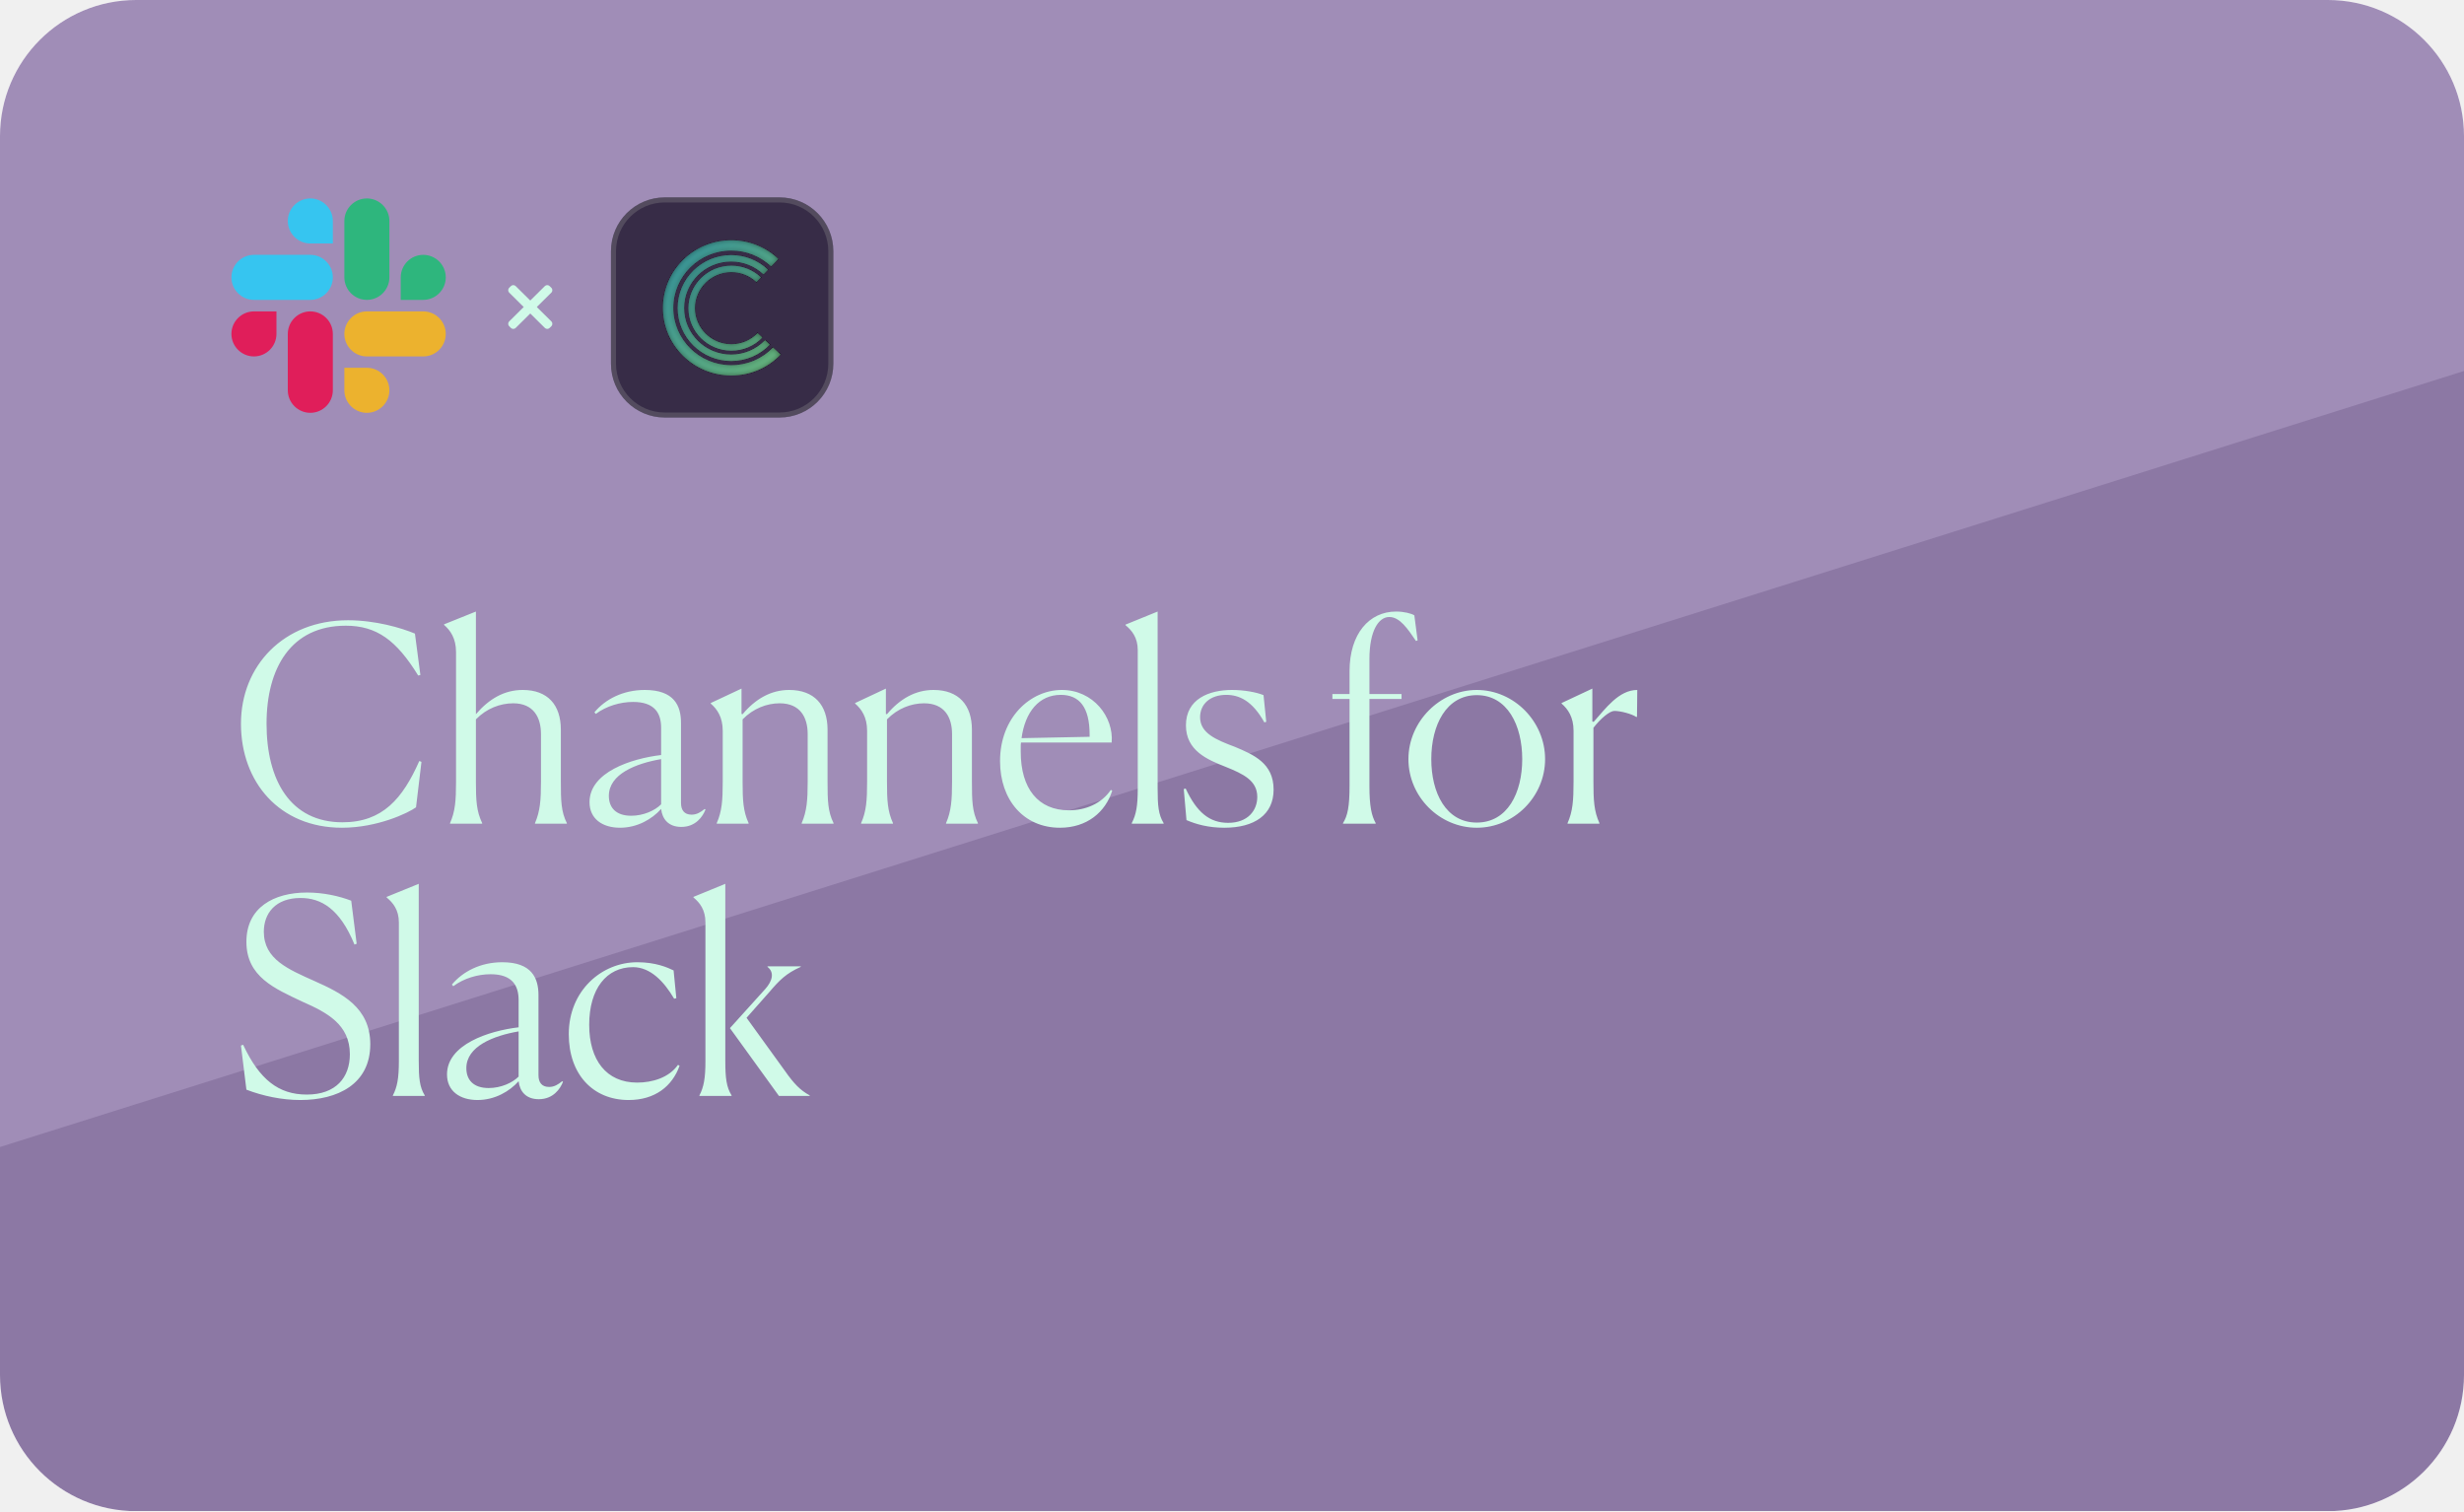
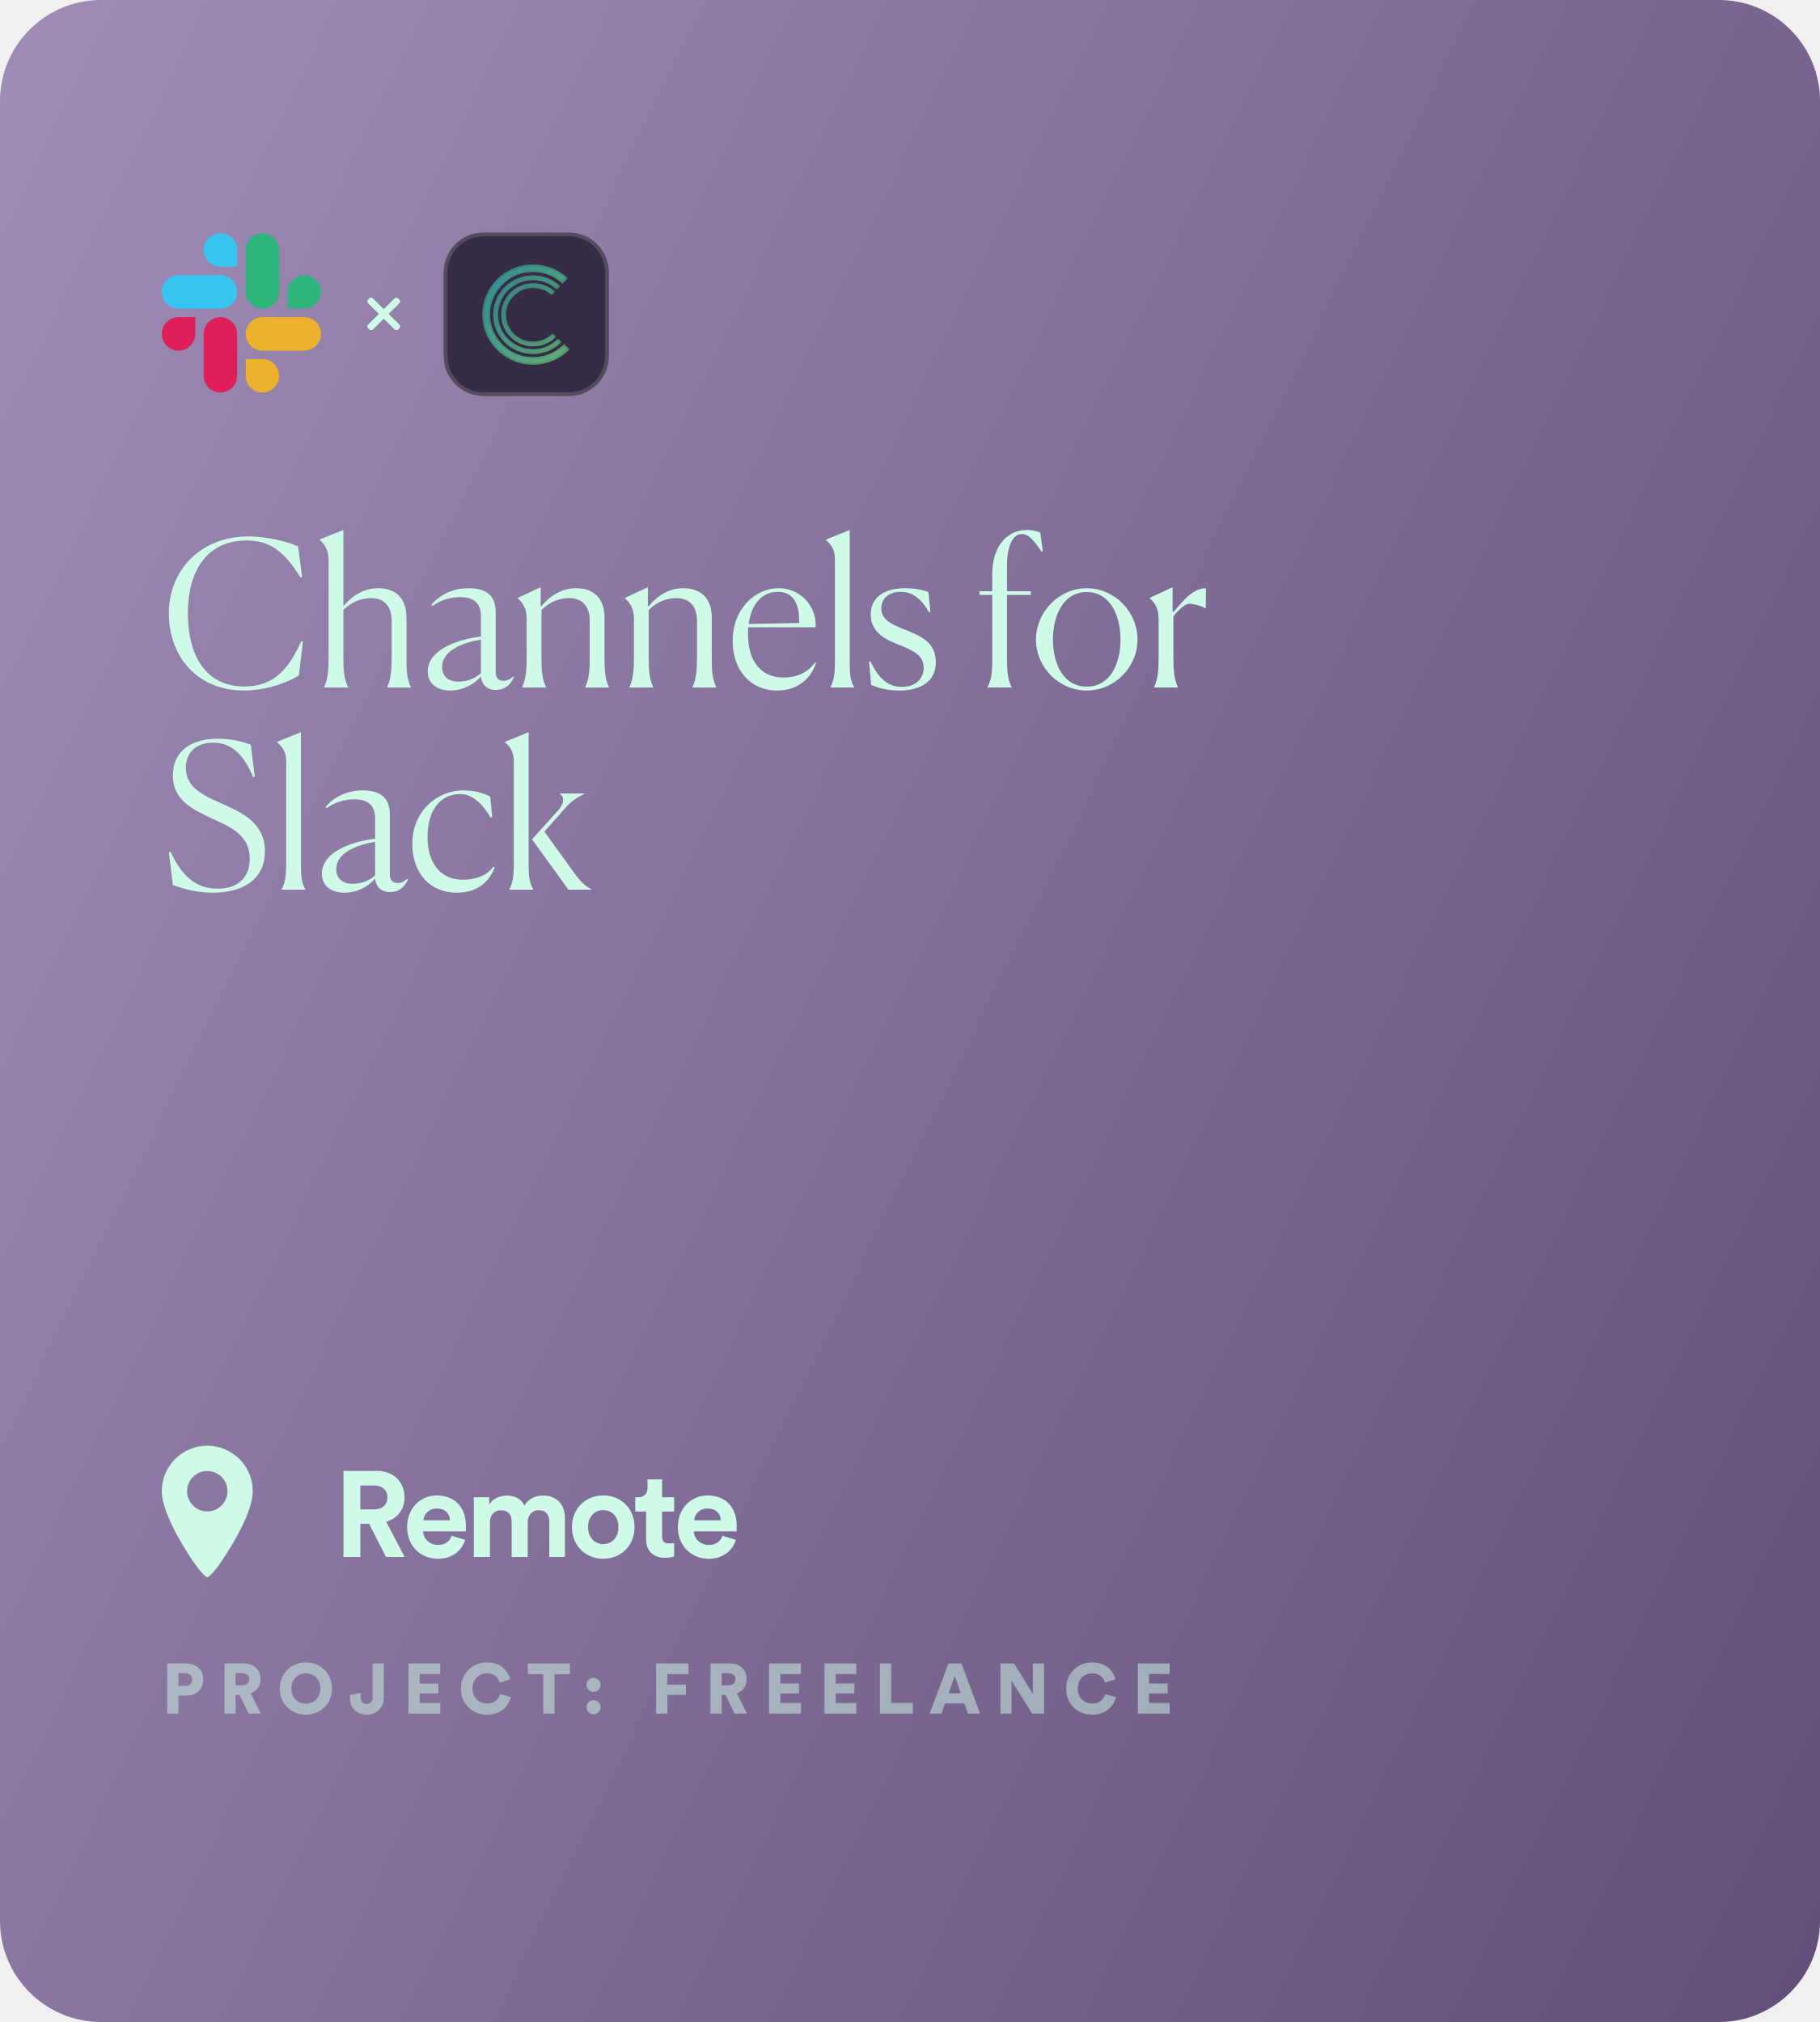
- <svg xmlns="http://www.w3.org/2000/svg" width="362" height="222" viewBox="0 0 362 222" fill="none">
-   <g id="Group 25 Copy 9">
-     <g id="Group 23">
-       <rect id="Mask" width="362" height="222" rx="20" fill="white" />
-       <mask id="mask0" mask-type="alpha" maskUnits="userSpaceOnUse" x="0" y="0" width="362" height="222">
-         <rect id="Mask_2" width="362" height="222" rx="20" fill="white" />
-       </mask>
-       <g mask="url(#mask0)">
-         <g id="Group 23_2">
-           <rect id="Rectangle" width="362" height="222" fill="#8C78A4" />
-           <path id="Gradient BG Copy" fill-rule="evenodd" clip-rule="evenodd" d="M0 0H362V54.5L0 168.5L0 0Z" fill="#A08DB7" />
-         </g>
-       </g>
-     </g>
-     <g id="Group 6">
-       <g id="Group 9">
-         <g id="Group">
-           <g id="Rectangle 13">
-             <rect x="89.762" y="29" width="32.667" height="32.337" rx="7.905" fill="#372C47" />
-             <rect x="90.132" y="29.37" width="31.928" height="31.598" rx="7.535" stroke="#979797" stroke-opacity="0.296" stroke-width="0.739" />
-           </g>
-           <g id="Combined Shape" filter="url(#filter0_bi)">
-             <path fill-rule="evenodd" clip-rule="evenodd" d="M113.296 39.143C111.706 37.642 109.622 36.814 107.428 36.814C102.74 36.814 98.926 40.589 98.926 45.229C98.926 49.87 102.74 53.645 107.428 53.645C109.776 53.645 111.959 52.72 113.572 51.04L114.689 52.091C112.782 54.077 110.2 55.171 107.428 55.171C101.888 55.171 97.384 50.709 97.384 45.229C97.384 39.747 101.891 35.287 107.428 35.287C110.021 35.287 112.482 36.264 114.36 38.041L113.296 39.143ZM107.415 52.082C103.612 52.082 100.519 49.018 100.519 45.254C100.519 41.489 103.612 38.426 107.415 38.426C109.198 38.426 110.887 39.097 112.175 40.318L112.845 39.624C111.375 38.233 109.448 37.467 107.415 37.467C103.078 37.467 99.55 40.961 99.55 45.254C99.55 49.547 103.079 53.04 107.415 53.04C109.588 53.04 111.61 52.184 113.105 50.629L112.401 49.968C111.091 51.331 109.32 52.082 107.415 52.082ZM107.447 39.984C108.826 39.984 110.136 40.504 111.135 41.448L111.804 40.755C110.624 39.639 109.077 39.025 107.447 39.025C103.968 39.025 101.135 41.827 101.135 45.273C101.135 48.717 103.966 51.52 107.447 51.52C109.189 51.52 110.812 50.833 112.011 49.585L111.309 48.925C110.295 49.98 108.923 50.562 107.447 50.562C104.501 50.562 102.104 48.189 102.104 45.273C102.104 42.357 104.501 39.984 107.447 39.984Z" fill="white" fill-opacity="0.2" />
-             <path fill-rule="evenodd" clip-rule="evenodd" d="M113.296 39.143C111.706 37.642 109.622 36.814 107.428 36.814C102.74 36.814 98.926 40.589 98.926 45.229C98.926 49.87 102.74 53.645 107.428 53.645C109.776 53.645 111.959 52.72 113.572 51.04L114.689 52.091C112.782 54.077 110.2 55.171 107.428 55.171C101.888 55.171 97.384 50.709 97.384 45.229C97.384 39.747 101.891 35.287 107.428 35.287C110.021 35.287 112.482 36.264 114.36 38.041L113.296 39.143ZM107.415 52.082C103.612 52.082 100.519 49.018 100.519 45.254C100.519 41.489 103.612 38.426 107.415 38.426C109.198 38.426 110.887 39.097 112.175 40.318L112.845 39.624C111.375 38.233 109.448 37.467 107.415 37.467C103.078 37.467 99.55 40.961 99.55 45.254C99.55 49.547 103.079 53.04 107.415 53.04C109.588 53.04 111.61 52.184 113.105 50.629L112.401 49.968C111.091 51.331 109.32 52.082 107.415 52.082ZM107.447 39.984C108.826 39.984 110.136 40.504 111.135 41.448L111.804 40.755C110.624 39.639 109.077 39.025 107.447 39.025C103.968 39.025 101.135 41.827 101.135 45.273C101.135 48.717 103.966 51.52 107.447 51.52C109.189 51.52 110.812 50.833 112.011 49.585L111.309 48.925C110.295 49.98 108.923 50.562 107.447 50.562C104.501 50.562 102.104 48.189 102.104 45.273C102.104 42.357 104.501 39.984 107.447 39.984Z" fill="url(#paint0_linear)" fill-opacity="0.75" />
-           </g>
-         </g>
-         <g id="Slack_Mark">
-           <g id="Group_2">
-             <path id="Path" d="M40.616 49.054C40.616 50.875 39.129 52.362 37.308 52.362C35.487 52.362 34 50.875 34 49.054C34 47.233 35.487 45.746 37.308 45.746H40.616V49.054Z" fill="#E01E5A" />
-             <path id="Path_2" d="M42.283 49.054C42.283 47.233 43.77 45.746 45.591 45.746C47.412 45.746 48.899 47.233 48.899 49.054V57.337C48.899 59.158 47.412 60.645 45.591 60.645C43.77 60.645 42.283 59.158 42.283 57.337V49.054Z" fill="#E01E5A" />
-           </g>
-           <g id="Group_3">
-             <path id="Path_3" d="M45.591 35.77C43.77 35.77 42.283 34.283 42.283 32.462C42.283 30.642 43.77 29.154 45.591 29.154C47.412 29.154 48.899 30.642 48.899 32.462V35.77H45.591Z" fill="#36C5F0" />
-             <path id="Path_4" d="M45.591 37.438C47.412 37.438 48.899 38.925 48.899 40.746C48.899 42.566 47.412 44.054 45.591 44.054H37.308C35.487 44.054 34 42.566 34 40.746C34 38.925 35.487 37.438 37.308 37.438H45.591Z" fill="#36C5F0" />
-           </g>
-           <g id="Group_4">
-             <path id="Path_5" d="M58.875 40.746C58.875 38.925 60.362 37.438 62.183 37.438C64.004 37.438 65.491 38.925 65.491 40.746C65.491 42.566 64.004 44.054 62.183 44.054H58.875V40.746Z" fill="#2EB67D" />
-             <path id="Path_6" d="M57.208 40.746C57.208 42.566 55.721 44.054 53.9 44.054C52.079 44.054 50.592 42.566 50.592 40.746V32.462C50.592 30.642 52.079 29.154 53.9 29.154C55.721 29.154 57.208 30.642 57.208 32.462V40.746Z" fill="#2EB67D" />
-           </g>
-           <g id="Group_5">
-             <path id="Path_7" d="M53.9 54.029C55.721 54.029 57.208 55.517 57.208 57.337C57.208 59.158 55.721 60.645 53.9 60.645C52.079 60.645 50.592 59.158 50.592 57.337V54.029H53.9Z" fill="#ECB22E" />
-             <path id="Path_8" d="M53.9 52.362C52.079 52.362 50.592 50.875 50.592 49.054C50.592 47.233 52.079 45.746 53.9 45.746H62.183C64.004 45.746 65.491 47.233 65.491 49.054C65.491 50.875 64.004 52.362 62.183 52.362H53.9Z" fill="#ECB22E" />
-           </g>
-         </g>
-         <g id="Group 5">
-           <path id="Close" fill-rule="evenodd" clip-rule="evenodd" d="M75.412 42.397L77.905 44.865L80.399 42.397L80.638 42.633L78.144 45.102L80.638 47.57L80.399 47.807L77.905 45.338L75.412 47.807L75.173 47.57L77.666 45.102L75.173 42.633L75.412 42.397Z" fill="#D0FAE8" stroke="#D0FAE8" stroke-width="1.016" stroke-linejoin="round" />
-         </g>
-       </g>
-     </g>
-     <path id="Channels for Slack" d="M61.12 118.6L61.92 111.92L61.6 111.8C59.16 117.32 56.2 120.8 50.32 120.8C42.64 120.8 39.16 114.6 39.16 106.32C39.16 98.12 42.76 91.92 50.8 91.92C55.32 91.92 58.24 94.04 61.44 99.24L61.76 99.16L60.96 93.08C58.96 92.24 55.16 91.12 51.12 91.12C41.68 91.12 35.4 97.8 35.4 106.32C35.4 114.88 41.04 121.6 50.24 121.6C55.44 121.6 59.96 119.44 61.12 118.6ZM66.118 121H70.838V120.92C69.998 119.16 69.918 117.56 69.918 114.84V105.68C71.478 104.08 73.478 103.32 75.398 103.32C78.398 103.32 79.478 105.4 79.478 107.84V114.84C79.478 117.52 79.358 119.16 78.598 120.92V121H83.278V120.92C82.438 119.24 82.398 117.64 82.398 114.84V107.2C82.398 103.56 80.478 101.36 76.798 101.36C74.078 101.36 71.838 102.68 69.918 104.92V89.84L65.238 91.72V91.8C66.158 92.6 66.998 93.76 66.998 95.8V114.84C66.998 117.6 66.878 119.2 66.118 120.92V121ZM92.73 119.84C90.49 119.84 89.45 118.64 89.45 116.92C89.45 113.72 93.41 112.16 97.13 111.52V118.16C96.21 119.08 94.53 119.84 92.73 119.84ZM100.09 121.48C102.21 121.48 103.25 119.96 103.65 118.92L103.53 118.84C102.93 119.32 102.37 119.68 101.61 119.68C100.49 119.68 100.05 118.96 100.05 117.96V106.2C100.05 103.68 99.05 101.36 94.73 101.36C91.53 101.36 88.93 102.72 87.33 104.64L87.53 104.88C89.09 103.72 91.13 103.12 93.01 103.12C96.21 103.12 97.13 104.8 97.13 106.92V110.92C92.73 111.44 86.61 113.44 86.61 117.84C86.61 120.28 88.49 121.6 91.09 121.6C93.65 121.6 95.81 120.32 97.13 118.84C97.29 120.32 98.21 121.48 100.09 121.48ZM109.98 121V120.92C109.18 119.16 109.1 117.56 109.1 114.8V105.68C110.66 104.08 112.66 103.32 114.54 103.32C117.58 103.32 118.66 105.4 118.66 107.84V114.84C118.66 117.52 118.54 119.16 117.78 120.92V121H122.46V120.92C121.62 119.2 121.58 117.64 121.58 114.8V107.2C121.58 103.56 119.62 101.36 115.94 101.36C113.26 101.36 110.98 102.68 109.1 104.92L108.94 104.88V101.16L104.42 103.28V103.36C105.34 104.16 106.18 105.32 106.18 107.36V114.84C106.18 117.6 106.06 119.2 105.3 120.92V121H109.98ZM131.191 121V120.92C130.391 119.16 130.311 117.56 130.311 114.8V105.68C131.871 104.08 133.871 103.32 135.751 103.32C138.791 103.32 139.871 105.4 139.871 107.84V114.84C139.871 117.52 139.751 119.16 138.991 120.92V121H143.671V120.92C142.831 119.2 142.791 117.64 142.791 114.8V107.2C142.791 103.56 140.831 101.36 137.151 101.36C134.471 101.36 132.191 102.68 130.311 104.92L130.151 104.88V101.16L125.631 103.28V103.36C126.551 104.16 127.391 105.32 127.391 107.36V114.84C127.391 117.6 127.271 119.2 126.511 120.92V121H131.191ZM163.402 116.16L163.202 116.04C161.802 118.08 159.482 119.04 157.042 119.04C152.522 119.04 149.962 115.84 149.962 110.44V109.76C149.962 109.52 149.962 109.28 150.002 109.08H163.322C163.642 105.36 160.642 101.36 156.002 101.36C151.362 101.36 146.922 105.44 146.922 111.8C146.922 117.56 150.442 121.6 155.722 121.6C159.682 121.6 162.402 119.32 163.402 116.16ZM155.842 102.08C158.602 102.08 160.082 103.92 160.082 107.92V108.24L150.082 108.44C150.602 104.6 152.642 102.08 155.842 102.08ZM166.274 120.92V121H170.954V120.92C170.194 119.68 170.074 118.36 170.074 115.84V89.84L165.354 91.76V91.84C166.274 92.6 167.154 93.64 167.154 95.52V115.88C167.154 118.4 166.914 119.68 166.274 120.92ZM186.032 106.04L185.632 102.12C184.552 101.68 182.752 101.36 180.992 101.36C177.632 101.36 174.232 102.68 174.232 106.56C174.232 110.28 177.392 111.6 180.032 112.64C182.712 113.72 184.712 114.68 184.712 117.08C184.712 119.04 183.352 120.88 180.432 120.88C177.712 120.88 175.832 119.36 174.192 115.84L173.912 115.92L174.312 120.48C175.712 121.08 177.512 121.6 179.872 121.6C184.312 121.6 187.112 119.68 187.112 116C187.112 112.12 184.192 110.88 181.432 109.72C178.672 108.68 176.312 107.72 176.312 105.36C176.312 103.44 177.792 102.08 180.152 102.08C182.072 102.08 183.992 102.96 185.752 106.12L186.032 106.04ZM197.309 120.92V121H202.109V120.92C201.509 119.84 201.189 118.48 201.189 115.44V102.68H205.909V101.96H201.189V96.84C201.189 92.72 202.509 90.64 204.109 90.64C205.669 90.64 206.829 92.4 208.029 94.16L208.269 94.08L207.789 90.4C207.349 90.12 206.269 89.84 205.109 89.84C201.149 89.84 198.269 93.12 198.269 98.6V101.96H195.749V102.68H198.269V115.44C198.269 118.48 197.989 119.84 197.309 120.92ZM216.959 121.6C222.439 121.6 226.999 117.04 226.999 111.52C226.999 106 222.439 101.36 216.959 101.36C211.559 101.36 206.919 106 206.919 111.52C206.919 117.04 211.479 121.6 216.959 121.6ZM216.959 120.84C212.439 120.84 210.279 116.48 210.279 111.52C210.279 106.52 212.479 102.12 216.959 102.12C221.439 102.12 223.639 106.52 223.639 111.52C223.639 116.48 221.479 120.84 216.959 120.84ZM230.3 120.92V121H234.98V120.92C234.18 119.16 234.1 117.56 234.1 114.8V106.92C235.18 105.52 236.5 104.44 237.18 104.44C238.1 104.44 239.74 104.88 240.38 105.32H240.5L240.54 101.36C237.82 101.36 235.86 104.12 234.14 106.04L233.94 106V101.16L229.42 103.28V103.36C230.34 104.16 231.18 105.32 231.18 107.36V114.84C231.18 117.6 231.06 119.2 230.3 120.92ZM52.4 138.64L51.6 132.32C49.84 131.64 47.52 131.12 45.12 131.12C40.16 131.12 36.2 133.36 36.2 138.36C36.2 143.52 40.4 145.24 44.44 147.16C48.08 148.76 51.4 150.52 51.4 154.88C51.4 158.28 49.36 160.8 45.08 160.8C40.92 160.8 38.12 158.6 35.72 153.48L35.4 153.6L36.2 160.08C38.6 161 41.4 161.6 44.12 161.6C49.6 161.6 54.4 159.28 54.4 153.4C54.4 148 50.24 145.92 46.2 144.12C42.36 142.4 38.76 140.92 38.76 136.88C38.76 134.16 40.48 131.92 44.16 131.92C47.16 131.92 49.92 133.48 52.08 138.76L52.4 138.64ZM57.72 160.92V161H62.4V160.92C61.64 159.68 61.52 158.36 61.52 155.84V129.84L56.8 131.76V131.84C57.72 132.6 58.6 133.64 58.6 135.52V155.88C58.6 158.4 58.36 159.68 57.72 160.92ZM71.793 159.84C69.552 159.84 68.513 158.64 68.513 156.92C68.513 153.72 72.472 152.16 76.192 151.52V158.16C75.272 159.08 73.593 159.84 71.793 159.84ZM79.153 161.48C81.272 161.48 82.312 159.96 82.713 158.92L82.593 158.84C81.993 159.32 81.433 159.68 80.672 159.68C79.552 159.68 79.112 158.96 79.112 157.96V146.2C79.112 143.68 78.112 141.36 73.793 141.36C70.593 141.36 67.993 142.72 66.392 144.64L66.593 144.88C68.153 143.72 70.192 143.12 72.073 143.12C75.272 143.12 76.192 144.8 76.192 146.92V150.92C71.793 151.44 65.672 153.44 65.672 157.84C65.672 160.28 67.552 161.6 70.153 161.6C72.713 161.6 74.873 160.32 76.192 158.84C76.353 160.32 77.272 161.48 79.153 161.48ZM99.842 156.56L99.602 156.44C98.282 158.32 95.842 159.04 93.602 159.04C89.082 159.04 86.562 155.72 86.562 150.56C86.562 145.24 89.122 142.08 93.002 142.08C95.562 142.08 97.562 144.2 99.042 146.72L99.362 146.64L98.962 142.56C98.042 142.12 96.322 141.36 93.642 141.36C88.362 141.36 83.562 145.56 83.562 151.92C83.562 157.84 87.122 161.6 92.362 161.6C96.202 161.6 98.762 159.6 99.842 156.56ZM102.759 160.92V161H107.479V160.92C106.719 159.68 106.559 158.36 106.559 155.84V129.84L101.879 131.76V131.84C102.799 132.6 103.639 133.64 103.639 135.52V155.88C103.639 158.4 103.399 159.68 102.759 160.92ZM114.439 161H118.959V160.92C117.559 160.16 116.639 159.2 115.319 157.32L109.679 149.52L113.079 145.68C114.479 144.04 115.479 143 117.639 142.04V141.96H112.759V142.04C113.839 142.88 113.439 144.16 112.439 145.28L107.239 151.04L114.439 161Z" fill="#D0FAE8" />
+ <svg xmlns="http://www.w3.org/2000/svg" width="360" height="400" viewBox="0 0 360 400" fill="none">
+   <rect width="360" height="400" rx="20" fill="url(#paint0_linear)" />
+   <rect x="87.762" y="46" width="32.667" height="32.337" rx="7.905" fill="#372C47" />
+   <rect x="88.132" y="46.37" width="31.928" height="31.598" rx="7.535" stroke="#979797" stroke-opacity="0.296" stroke-width="0.739" />
+   <g filter="url(#filter0_bi)">
+     <path fill-rule="evenodd" clip-rule="evenodd" d="M111.296 56.143C109.706 54.642 107.622 53.814 105.427 53.814C100.74 53.814 96.926 57.589 96.926 62.229C96.926 66.87 100.74 70.645 105.427 70.645C107.776 70.645 109.959 69.72 111.572 68.04L112.689 69.091C110.782 71.077 108.2 72.171 105.427 72.171C99.888 72.171 95.384 67.709 95.384 62.229C95.384 56.747 99.891 52.287 105.427 52.287C108.021 52.287 110.482 53.264 112.36 55.041L111.296 56.143ZM105.415 69.082C101.612 69.082 98.519 66.018 98.519 62.254C98.519 58.489 101.612 55.426 105.415 55.426C107.197 55.426 108.887 56.097 110.175 57.318L110.845 56.624C109.375 55.233 107.447 54.467 105.415 54.467C101.078 54.467 97.55 57.961 97.55 62.254C97.55 66.547 101.079 70.04 105.415 70.04C107.588 70.04 109.61 69.184 111.105 67.629L110.401 66.968C109.091 68.331 107.32 69.082 105.415 69.082ZM105.447 56.984C106.826 56.984 108.135 57.504 109.135 58.448L109.804 57.755C108.624 56.639 107.077 56.025 105.447 56.025C101.968 56.025 99.135 58.827 99.135 62.273C99.135 65.717 101.966 68.52 105.447 68.52C107.189 68.52 108.812 67.833 110.011 66.585L109.309 65.925C108.295 66.98 106.923 67.562 105.447 67.562C102.501 67.562 100.104 65.189 100.104 62.273C100.104 59.357 102.501 56.984 105.447 56.984Z" fill="white" fill-opacity="0.2" />
+     <path fill-rule="evenodd" clip-rule="evenodd" d="M111.296 56.143C109.706 54.642 107.622 53.814 105.427 53.814C100.74 53.814 96.926 57.589 96.926 62.229C96.926 66.87 100.74 70.645 105.427 70.645C107.776 70.645 109.959 69.72 111.572 68.04L112.689 69.091C110.782 71.077 108.2 72.171 105.427 72.171C99.888 72.171 95.384 67.709 95.384 62.229C95.384 56.747 99.891 52.287 105.427 52.287C108.021 52.287 110.482 53.264 112.36 55.041L111.296 56.143ZM105.415 69.082C101.612 69.082 98.519 66.018 98.519 62.254C98.519 58.489 101.612 55.426 105.415 55.426C107.197 55.426 108.887 56.097 110.175 57.318L110.845 56.624C109.375 55.233 107.447 54.467 105.415 54.467C101.078 54.467 97.55 57.961 97.55 62.254C97.55 66.547 101.079 70.04 105.415 70.04C107.588 70.04 109.61 69.184 111.105 67.629L110.401 66.968C109.091 68.331 107.32 69.082 105.415 69.082ZM105.447 56.984C106.826 56.984 108.135 57.504 109.135 58.448L109.804 57.755C108.624 56.639 107.077 56.025 105.447 56.025C101.968 56.025 99.135 58.827 99.135 62.273C99.135 65.717 101.966 68.52 105.447 68.52C107.189 68.52 108.812 67.833 110.011 66.585L109.309 65.925C108.295 66.98 106.923 67.562 105.447 67.562C102.501 67.562 100.104 65.189 100.104 62.273C100.104 59.357 102.501 56.984 105.447 56.984Z" fill="url(#paint1_linear)" fill-opacity="0.75" />
  </g>
+   <path d="M38.616 66.054C38.616 67.875 37.129 69.362 35.308 69.362C33.487 69.362 32 67.875 32 66.054C32 64.234 33.487 62.746 35.308 62.746H38.616V66.054Z" fill="#E01E5A" />
+   <path d="M40.283 66.054C40.283 64.234 41.771 62.746 43.591 62.746C45.412 62.746 46.9 64.234 46.9 66.054V74.337C46.9 76.158 45.412 77.645 43.591 77.645C41.771 77.645 40.283 76.158 40.283 74.337V66.054Z" fill="#E01E5A" />
+   <path d="M43.591 52.77C41.771 52.77 40.283 51.283 40.283 49.462C40.283 47.642 41.771 46.154 43.591 46.154C45.412 46.154 46.9 47.642 46.9 49.462V52.77H43.591Z" fill="#36C5F0" />
+   <path d="M43.591 54.438C45.412 54.438 46.899 55.925 46.899 57.746C46.899 59.566 45.412 61.054 43.591 61.054H35.308C33.487 61.054 32 59.566 32 57.746C32 55.925 33.487 54.438 35.308 54.438H43.591Z" fill="#36C5F0" />
+   <path d="M56.875 57.746C56.875 55.925 58.362 54.438 60.183 54.438C62.004 54.438 63.491 55.925 63.491 57.746C63.491 59.566 62.004 61.054 60.183 61.054H56.875V57.746Z" fill="#2EB67D" />
+   <path d="M55.208 57.746C55.208 59.566 53.721 61.054 51.9 61.054C50.079 61.054 48.592 59.566 48.592 57.746V49.462C48.592 47.642 50.079 46.154 51.9 46.154C53.721 46.154 55.208 47.642 55.208 49.462V57.746Z" fill="#2EB67D" />
+   <path d="M51.9 71.029C53.721 71.029 55.208 72.517 55.208 74.337C55.208 76.158 53.721 77.645 51.9 77.645C50.079 77.645 48.592 76.158 48.592 74.337V71.029H51.9Z" fill="#ECB22E" />
+   <path d="M51.9 69.362C50.079 69.362 48.592 67.875 48.592 66.054C48.592 64.234 50.079 62.746 51.9 62.746H60.183C62.004 62.746 63.491 64.234 63.491 66.054C63.491 67.875 62.004 69.362 60.183 69.362H51.9Z" fill="#ECB22E" />
+   <path fill-rule="evenodd" clip-rule="evenodd" d="M73.411 59.397L75.905 61.865L78.399 59.397L78.638 59.633L76.144 62.102L78.638 64.57L78.399 64.807L75.905 62.338L73.411 64.807L73.172 64.57L75.666 62.102L73.172 59.633L73.411 59.397Z" fill="#D0FAE8" stroke="#D0FAE8" stroke-width="1.016" stroke-linejoin="round" />
+   <path d="M59.12 133.6L59.92 126.92L59.6 126.8C57.16 132.32 54.2 135.8 48.32 135.8C40.64 135.8 37.16 129.6 37.16 121.32C37.16 113.12 40.76 106.92 48.8 106.92C53.32 106.92 56.24 109.04 59.44 114.24L59.76 114.16L58.96 108.08C56.96 107.24 53.16 106.12 49.12 106.12C39.68 106.12 33.4 112.8 33.4 121.32C33.4 129.88 39.04 136.6 48.24 136.6C53.44 136.6 57.96 134.44 59.12 133.6ZM64.118 136H68.838V135.92C67.998 134.16 67.918 132.56 67.918 129.84V120.68C69.478 119.08 71.478 118.32 73.398 118.32C76.398 118.32 77.478 120.4 77.478 122.84V129.84C77.478 132.52 77.358 134.16 76.598 135.92V136H81.278V135.92C80.438 134.24 80.398 132.64 80.398 129.84V122.2C80.398 118.56 78.478 116.36 74.798 116.36C72.078 116.36 69.838 117.68 67.918 119.92V104.84L63.238 106.72V106.8C64.158 107.6 64.998 108.76 64.998 110.8V129.84C64.998 132.6 64.878 134.2 64.118 135.92V136ZM90.73 134.84C88.49 134.84 87.45 133.64 87.45 131.92C87.45 128.72 91.41 127.16 95.13 126.52V133.16C94.21 134.08 92.53 134.84 90.73 134.84ZM98.09 136.48C100.21 136.48 101.25 134.96 101.65 133.92L101.53 133.84C100.93 134.32 100.37 134.68 99.61 134.68C98.49 134.68 98.05 133.96 98.05 132.96V121.2C98.05 118.68 97.05 116.36 92.73 116.36C89.53 116.36 86.93 117.72 85.33 119.64L85.53 119.88C87.09 118.72 89.13 118.12 91.01 118.12C94.21 118.12 95.13 119.8 95.13 121.92V125.92C90.73 126.44 84.61 128.44 84.61 132.84C84.61 135.28 86.49 136.6 89.09 136.6C91.65 136.6 93.81 135.32 95.13 133.84C95.29 135.32 96.21 136.48 98.09 136.48ZM107.98 136V135.92C107.18 134.16 107.1 132.56 107.1 129.8V120.68C108.66 119.08 110.66 118.32 112.54 118.32C115.58 118.32 116.66 120.4 116.66 122.84V129.84C116.66 132.52 116.54 134.16 115.78 135.92V136H120.46V135.92C119.62 134.2 119.58 132.64 119.58 129.8V122.2C119.58 118.56 117.62 116.36 113.94 116.36C111.26 116.36 108.98 117.68 107.1 119.92L106.94 119.88V116.16L102.42 118.28V118.36C103.34 119.16 104.18 120.32 104.18 122.36V129.84C104.18 132.6 104.06 134.2 103.3 135.92V136H107.98ZM129.191 136V135.92C128.391 134.16 128.311 132.56 128.311 129.8V120.68C129.871 119.08 131.871 118.32 133.751 118.32C136.791 118.32 137.871 120.4 137.871 122.84V129.84C137.871 132.52 137.751 134.16 136.991 135.92V136H141.671V135.92C140.831 134.2 140.791 132.64 140.791 129.8V122.2C140.791 118.56 138.831 116.36 135.151 116.36C132.471 116.36 130.191 117.68 128.311 119.92L128.151 119.88V116.16L123.631 118.28V118.36C124.551 119.16 125.391 120.32 125.391 122.36V129.84C125.391 132.6 125.271 134.2 124.511 135.92V136H129.191ZM161.402 131.16L161.202 131.04C159.802 133.08 157.482 134.04 155.042 134.04C150.522 134.04 147.962 130.84 147.962 125.44V124.76C147.962 124.52 147.962 124.28 148.002 124.08H161.322C161.642 120.36 158.642 116.36 154.002 116.36C149.362 116.36 144.922 120.44 144.922 126.8C144.922 132.56 148.442 136.6 153.722 136.6C157.682 136.6 160.402 134.32 161.402 131.16ZM153.842 117.08C156.602 117.08 158.082 118.92 158.082 122.92V123.24L148.082 123.44C148.602 119.6 150.642 117.08 153.842 117.08ZM164.274 135.92V136H168.954V135.92C168.194 134.68 168.074 133.36 168.074 130.84V104.84L163.354 106.76V106.84C164.274 107.6 165.154 108.64 165.154 110.52V130.88C165.154 133.4 164.914 134.68 164.274 135.92ZM184.032 121.04L183.632 117.12C182.552 116.68 180.752 116.36 178.992 116.36C175.632 116.36 172.232 117.68 172.232 121.56C172.232 125.28 175.392 126.6 178.032 127.64C180.712 128.72 182.712 129.68 182.712 132.08C182.712 134.04 181.352 135.88 178.432 135.88C175.712 135.88 173.832 134.36 172.192 130.84L171.912 130.92L172.312 135.48C173.712 136.08 175.512 136.6 177.872 136.6C182.312 136.6 185.112 134.68 185.112 131C185.112 127.12 182.192 125.88 179.432 124.72C176.672 123.68 174.312 122.72 174.312 120.36C174.312 118.44 175.792 117.08 178.152 117.08C180.072 117.08 181.992 117.96 183.752 121.12L184.032 121.04ZM195.309 135.92V136H200.109V135.92C199.509 134.84 199.189 133.48 199.189 130.44V117.68H203.909V116.96H199.189V111.84C199.189 107.72 200.509 105.64 202.109 105.64C203.669 105.64 204.829 107.4 206.029 109.16L206.269 109.08L205.789 105.4C205.349 105.12 204.269 104.84 203.109 104.84C199.149 104.84 196.269 108.12 196.269 113.6V116.96H193.749V117.68H196.269V130.44C196.269 133.48 195.989 134.84 195.309 135.92ZM214.959 136.6C220.439 136.6 224.999 132.04 224.999 126.52C224.999 121 220.439 116.36 214.959 116.36C209.559 116.36 204.919 121 204.919 126.52C204.919 132.04 209.479 136.6 214.959 136.6ZM214.959 135.84C210.439 135.84 208.279 131.48 208.279 126.52C208.279 121.52 210.479 117.12 214.959 117.12C219.439 117.12 221.639 121.52 221.639 126.52C221.639 131.48 219.479 135.84 214.959 135.84ZM228.3 135.92V136H232.98V135.92C232.18 134.16 232.1 132.56 232.1 129.8V121.92C233.18 120.52 234.5 119.44 235.18 119.44C236.1 119.44 237.74 119.88 238.38 120.32H238.5L238.54 116.36C235.82 116.36 233.86 119.12 232.14 121.04L231.94 121V116.16L227.42 118.28V118.36C228.34 119.16 229.18 120.32 229.18 122.36V129.84C229.18 132.6 229.06 134.2 228.3 135.92ZM50.4 153.64L49.6 147.32C47.84 146.64 45.52 146.12 43.12 146.12C38.16 146.12 34.2 148.36 34.2 153.36C34.2 158.52 38.4 160.24 42.44 162.16C46.08 163.76 49.4 165.52 49.4 169.88C49.4 173.28 47.36 175.8 43.08 175.8C38.92 175.8 36.12 173.6 33.72 168.48L33.4 168.6L34.2 175.08C36.6 176 39.4 176.6 42.12 176.6C47.6 176.6 52.4 174.28 52.4 168.4C52.4 163 48.24 160.92 44.2 159.12C40.36 157.4 36.76 155.92 36.76 151.88C36.76 149.16 38.48 146.92 42.16 146.92C45.16 146.92 47.92 148.48 50.08 153.76L50.4 153.64ZM55.72 175.92V176H60.4V175.92C59.64 174.68 59.52 173.36 59.52 170.84V144.84L54.8 146.76V146.84C55.72 147.6 56.6 148.64 56.6 150.52V170.88C56.6 173.4 56.36 174.68 55.72 175.92ZM69.793 174.84C67.552 174.84 66.513 173.64 66.513 171.92C66.513 168.72 70.472 167.16 74.192 166.52V173.16C73.272 174.08 71.593 174.84 69.793 174.84ZM77.153 176.48C79.272 176.48 80.312 174.96 80.713 173.92L80.593 173.84C79.993 174.32 79.433 174.68 78.672 174.68C77.552 174.68 77.112 173.96 77.112 172.96V161.2C77.112 158.68 76.112 156.36 71.793 156.36C68.593 156.36 65.993 157.72 64.392 159.64L64.593 159.88C66.153 158.72 68.192 158.12 70.073 158.12C73.272 158.12 74.192 159.8 74.192 161.92V165.92C69.793 166.44 63.672 168.44 63.672 172.84C63.672 175.28 65.552 176.6 68.153 176.6C70.713 176.6 72.873 175.32 74.192 173.84C74.353 175.32 75.272 176.48 77.153 176.48ZM97.842 171.56L97.602 171.44C96.282 173.32 93.842 174.04 91.602 174.04C87.082 174.04 84.562 170.72 84.562 165.56C84.562 160.24 87.122 157.08 91.002 157.08C93.562 157.08 95.562 159.2 97.042 161.72L97.362 161.64L96.962 157.56C96.042 157.12 94.322 156.36 91.642 156.36C86.362 156.36 81.562 160.56 81.562 166.92C81.562 172.84 85.122 176.6 90.362 176.6C94.202 176.6 96.762 174.6 97.842 171.56ZM100.759 175.92V176H105.479V175.92C104.719 174.68 104.559 173.36 104.559 170.84V144.84L99.879 146.76V146.84C100.799 147.6 101.639 148.64 101.639 150.52V170.88C101.639 173.4 101.399 174.68 100.759 175.92ZM112.439 176H116.959V175.92C115.559 175.16 114.639 174.2 113.319 172.32L107.679 164.52L111.079 160.68C112.479 159.04 113.479 158 115.639 157.04V156.96H110.759V157.04C111.839 157.88 111.439 159.16 110.439 160.28L105.239 166.04L112.439 176Z" fill="#D0FAE8" />
+   <path d="M35.304 333.526V330.992H36.592C37.432 330.992 38.006 331.468 38.006 332.266C38.006 333.036 37.432 333.526 36.592 333.526H35.304ZM36.816 335.43C38.832 335.43 40.218 334.128 40.218 332.252C40.218 330.404 38.832 329.074 36.816 329.074H33.078V339H35.29V335.43H36.816ZM49.17 339H51.606L49.59 334.982C50.808 334.548 51.55 333.526 51.55 332.182C51.55 330.418 50.29 329.074 48.33 329.074H44.396V339H46.608V335.304H47.392L49.17 339ZM46.608 333.4V330.992H47.91C48.82 330.992 49.31 331.454 49.31 332.196C49.31 332.896 48.82 333.4 47.91 333.4H46.608ZM57.64 334.03C57.64 331.958 59.124 331.02 60.51 331.02C61.882 331.02 63.366 331.958 63.366 334.03C63.366 336.102 61.882 337.026 60.51 337.026C59.124 337.026 57.64 336.102 57.64 334.03ZM55.344 334.044C55.344 337.18 57.71 339.21 60.51 339.21C63.296 339.21 65.662 337.18 65.662 334.044C65.662 330.894 63.296 328.864 60.51 328.864C57.71 328.864 55.344 330.894 55.344 334.044ZM69.24 335.934C69.24 337.908 70.599 339.21 72.558 339.21C74.532 339.21 75.918 337.698 75.918 335.892V329.074H73.707V335.836C73.707 336.578 73.272 337.11 72.544 337.11C71.9 337.11 71.341 336.704 71.341 335.822V334.912L69.24 335.276V335.934ZM87.096 339V336.9H83.008V334.996H86.704V333.05H83.008V331.16H87.082V329.074H80.796V339H87.096ZM96.322 339.21C99.402 339.21 100.718 337.11 101.04 335.738L98.926 335.136C98.73 335.85 98.044 336.998 96.322 336.998C94.838 336.998 93.466 335.92 93.466 334.058C93.466 331.972 94.964 331.02 96.294 331.02C98.044 331.02 98.674 332.182 98.828 332.868L100.914 332.21C100.592 330.782 99.276 328.864 96.294 328.864C93.522 328.864 91.17 330.964 91.17 334.058C91.17 337.152 93.466 339.21 96.322 339.21ZM112.74 331.188V329.074H104.41V331.188H107.462V339H109.674V331.188H112.74ZM116.001 337.726C116.001 338.468 116.631 339.126 117.401 339.126C118.157 339.126 118.801 338.468 118.801 337.726C118.801 336.956 118.157 336.326 117.401 336.326C116.631 336.326 116.001 336.956 116.001 337.726ZM116.001 333.316C116.001 334.058 116.631 334.716 117.401 334.716C118.157 334.716 118.801 334.058 118.801 333.316C118.801 332.546 118.157 331.916 117.401 331.916C116.631 331.916 116.001 332.546 116.001 333.316ZM132.008 339V335.29H135.676V333.274H131.994V331.174H136.18V329.074H129.782V339H132.008ZM145.313 339H147.749L145.733 334.982C146.951 334.548 147.693 333.526 147.693 332.182C147.693 330.418 146.433 329.074 144.473 329.074H140.539V339H142.751V335.304H143.535L145.313 339ZM142.751 333.4V330.992H144.053C144.963 330.992 145.453 331.454 145.453 332.196C145.453 332.896 144.963 333.4 144.053 333.4H142.751ZM158.43 339V336.9H154.342V334.996H158.038V333.05H154.342V331.16H158.416V329.074H152.13V339H158.43ZM169.392 339V336.9H165.304V334.996H169V333.05H165.304V331.16H169.378V329.074H163.092V339H169.392ZM180.55 339V336.886H176.266V329.074H174.054V339H180.55ZM191.461 339H193.869L190.173 329.074H187.611L183.873 339H186.197L186.911 336.984H190.747L191.461 339ZM188.857 331.538L190.047 334.968H187.639L188.857 331.538ZM206.516 339V329.074H204.304V335.108L200.58 329.074H197.892V339H200.09V332.476L204.178 339H206.516ZM216.03 339.21C219.11 339.21 220.426 337.11 220.748 335.738L218.634 335.136C218.438 335.85 217.752 336.998 216.03 336.998C214.546 336.998 213.174 335.92 213.174 334.058C213.174 331.972 214.672 331.02 216.002 331.02C217.752 331.02 218.382 332.182 218.536 332.868L220.622 332.21C220.3 330.782 218.984 328.864 216.002 328.864C213.23 328.864 210.878 330.964 210.878 334.058C210.878 337.152 213.174 339.21 216.03 339.21ZM231.367 339V336.9H227.279V334.996H230.975V333.05H227.279V331.16H231.353V329.074H225.067V339H231.367Z" fill="#D0FAE8" fill-opacity="0.5" />
+   <path d="M76.344 308H80.04L76.392 301.04C78.624 300.392 80.016 298.592 80.016 296.216C80.016 293.264 77.904 290.984 74.592 290.984H67.944V308H71.28V301.448H73.008L76.344 308ZM71.28 298.592V293.864H73.968C75.648 293.864 76.632 294.8 76.632 296.24C76.632 297.632 75.648 298.592 73.968 298.592H71.28ZM83.744 300.752C83.816 299.672 84.728 298.424 86.384 298.424C88.208 298.424 88.976 299.576 89.024 300.752H83.744ZM89.336 303.824C88.952 304.88 88.136 305.624 86.648 305.624C85.064 305.624 83.744 304.496 83.672 302.936H92.12C92.12 302.888 92.168 302.408 92.168 301.952C92.168 298.16 89.984 295.832 86.336 295.832C83.312 295.832 80.528 298.28 80.528 302.048C80.528 306.032 83.384 308.36 86.624 308.36C89.528 308.36 91.4 306.656 92 304.616L89.336 303.824ZM96.913 308V301.088C96.913 299.792 97.73 298.76 99.121 298.76C100.562 298.76 101.21 299.72 101.21 300.992V308H104.378V301.088C104.378 299.816 105.194 298.76 106.562 298.76C108.026 298.76 108.65 299.72 108.65 300.992V308H111.746V300.344C111.746 297.176 109.658 295.856 107.474 295.856C105.914 295.856 104.666 296.384 103.73 297.824C103.13 296.552 101.834 295.856 100.226 295.856C98.93 295.856 97.418 296.48 96.769 297.632V296.192H93.722V308H96.913ZM119.323 305.456C117.763 305.456 116.323 304.304 116.323 302.096C116.323 299.864 117.763 298.736 119.323 298.736C120.883 298.736 122.323 299.864 122.323 302.096C122.323 304.328 120.883 305.456 119.323 305.456ZM119.323 295.832C115.795 295.832 113.131 298.448 113.131 302.096C113.131 305.72 115.795 308.36 119.323 308.36C122.851 308.36 125.515 305.72 125.515 302.096C125.515 298.448 122.851 295.832 119.323 295.832ZM130.964 292.664H128.084V294.32C128.084 295.376 127.508 296.192 126.26 296.192H125.66V299.024H127.796V304.52C127.796 306.8 129.236 308.168 131.54 308.168C132.476 308.168 133.052 308 133.34 307.88V305.24C133.172 305.288 132.74 305.336 132.356 305.336C131.444 305.336 130.964 305 130.964 303.968V299.024H133.34V296.192H130.964V292.664ZM137.302 300.752C137.374 299.672 138.286 298.424 139.942 298.424C141.766 298.424 142.534 299.576 142.582 300.752H137.302ZM142.894 303.824C142.51 304.88 141.694 305.624 140.206 305.624C138.622 305.624 137.302 304.496 137.23 302.936H145.678C145.678 302.888 145.726 302.408 145.726 301.952C145.726 298.16 143.542 295.832 139.894 295.832C136.87 295.832 134.086 298.28 134.086 302.048C134.086 306.032 136.942 308.36 140.182 308.36C143.086 308.36 144.958 306.656 145.558 304.616L142.894 303.824Z" fill="#D0FAE8" />
+   <path fill-rule="evenodd" clip-rule="evenodd" d="M50 295C50 299.6 44.73 307.69 43 310C43 310 41.5 312 41 312C40.5 312 39 310 39 310C37.27 307.69 32 299.6 32 295C32 290.029 36.029 286 41 286C45.971 286 50 290.029 50 295ZM41 291C38.791 291 37 292.791 37 295C37 297.209 38.791 299 41 299C43.209 299 45 297.209 45 295C45 292.791 43.209 291 41 291Z" fill="#D0FAE8" />
  <defs>
-     <filter id="filter0_bi" x="92.013" y="29.915" width="28.049" height="30.627" filterUnits="userSpaceOnUse" color-interpolation-filters="sRGB">
+     <filter id="filter0_bi" x="90.013" y="46.915" width="28.049" height="30.627" filterUnits="userSpaceOnUse" color-interpolation-filters="sRGB">
      <feFlood flood-opacity="0" result="BackgroundImageFix" />
      <feGaussianBlur in="BackgroundImage" stdDeviation="2.686" />
      <feComposite in2="SourceAlpha" operator="in" result="effect1_backgroundBlur" />
      <feBlend mode="normal" in="SourceGraphic" in2="effect1_backgroundBlur" result="shape" />
      <feColorMatrix in="SourceAlpha" type="matrix" values="0 0 0 0 0 0 0 0 0 0 0 0 0 0 0 0 0 0 127 0" result="hardAlpha" />
      <feOffset />
      <feGaussianBlur stdDeviation="0.5" />
      <feComposite in2="hardAlpha" operator="arithmetic" k2="-1" k3="1" />
      <feColorMatrix type="matrix" values="0 0 0 0 0 0 0 0 0 0 0 0 0 0 0 0 0 0 0.5 0" />
      <feBlend mode="normal" in2="shape" result="effect2_innerShadow" />
    </filter>
-     <linearGradient id="paint0_linear" x1="88.645" y1="45.428" x2="108.705" y2="62.715" gradientUnits="userSpaceOnUse">
+     <linearGradient id="paint0_linear" x1="0" y1="0" x2="450.336" y2="218.992" gradientUnits="userSpaceOnUse">
+       <stop stop-color="#A08DB7" />
+       <stop offset="1" stop-color="#624F79" />
+     </linearGradient>
+     <linearGradient id="paint1_linear" x1="86.645" y1="62.428" x2="106.705" y2="79.715" gradientUnits="userSpaceOnUse">
      <stop stop-color="#23A4AE" />
      <stop offset="0.593" stop-color="#52C491" />
      <stop offset="1" stop-color="#6DD780" />
    </linearGradient>
  </defs>
</svg>
